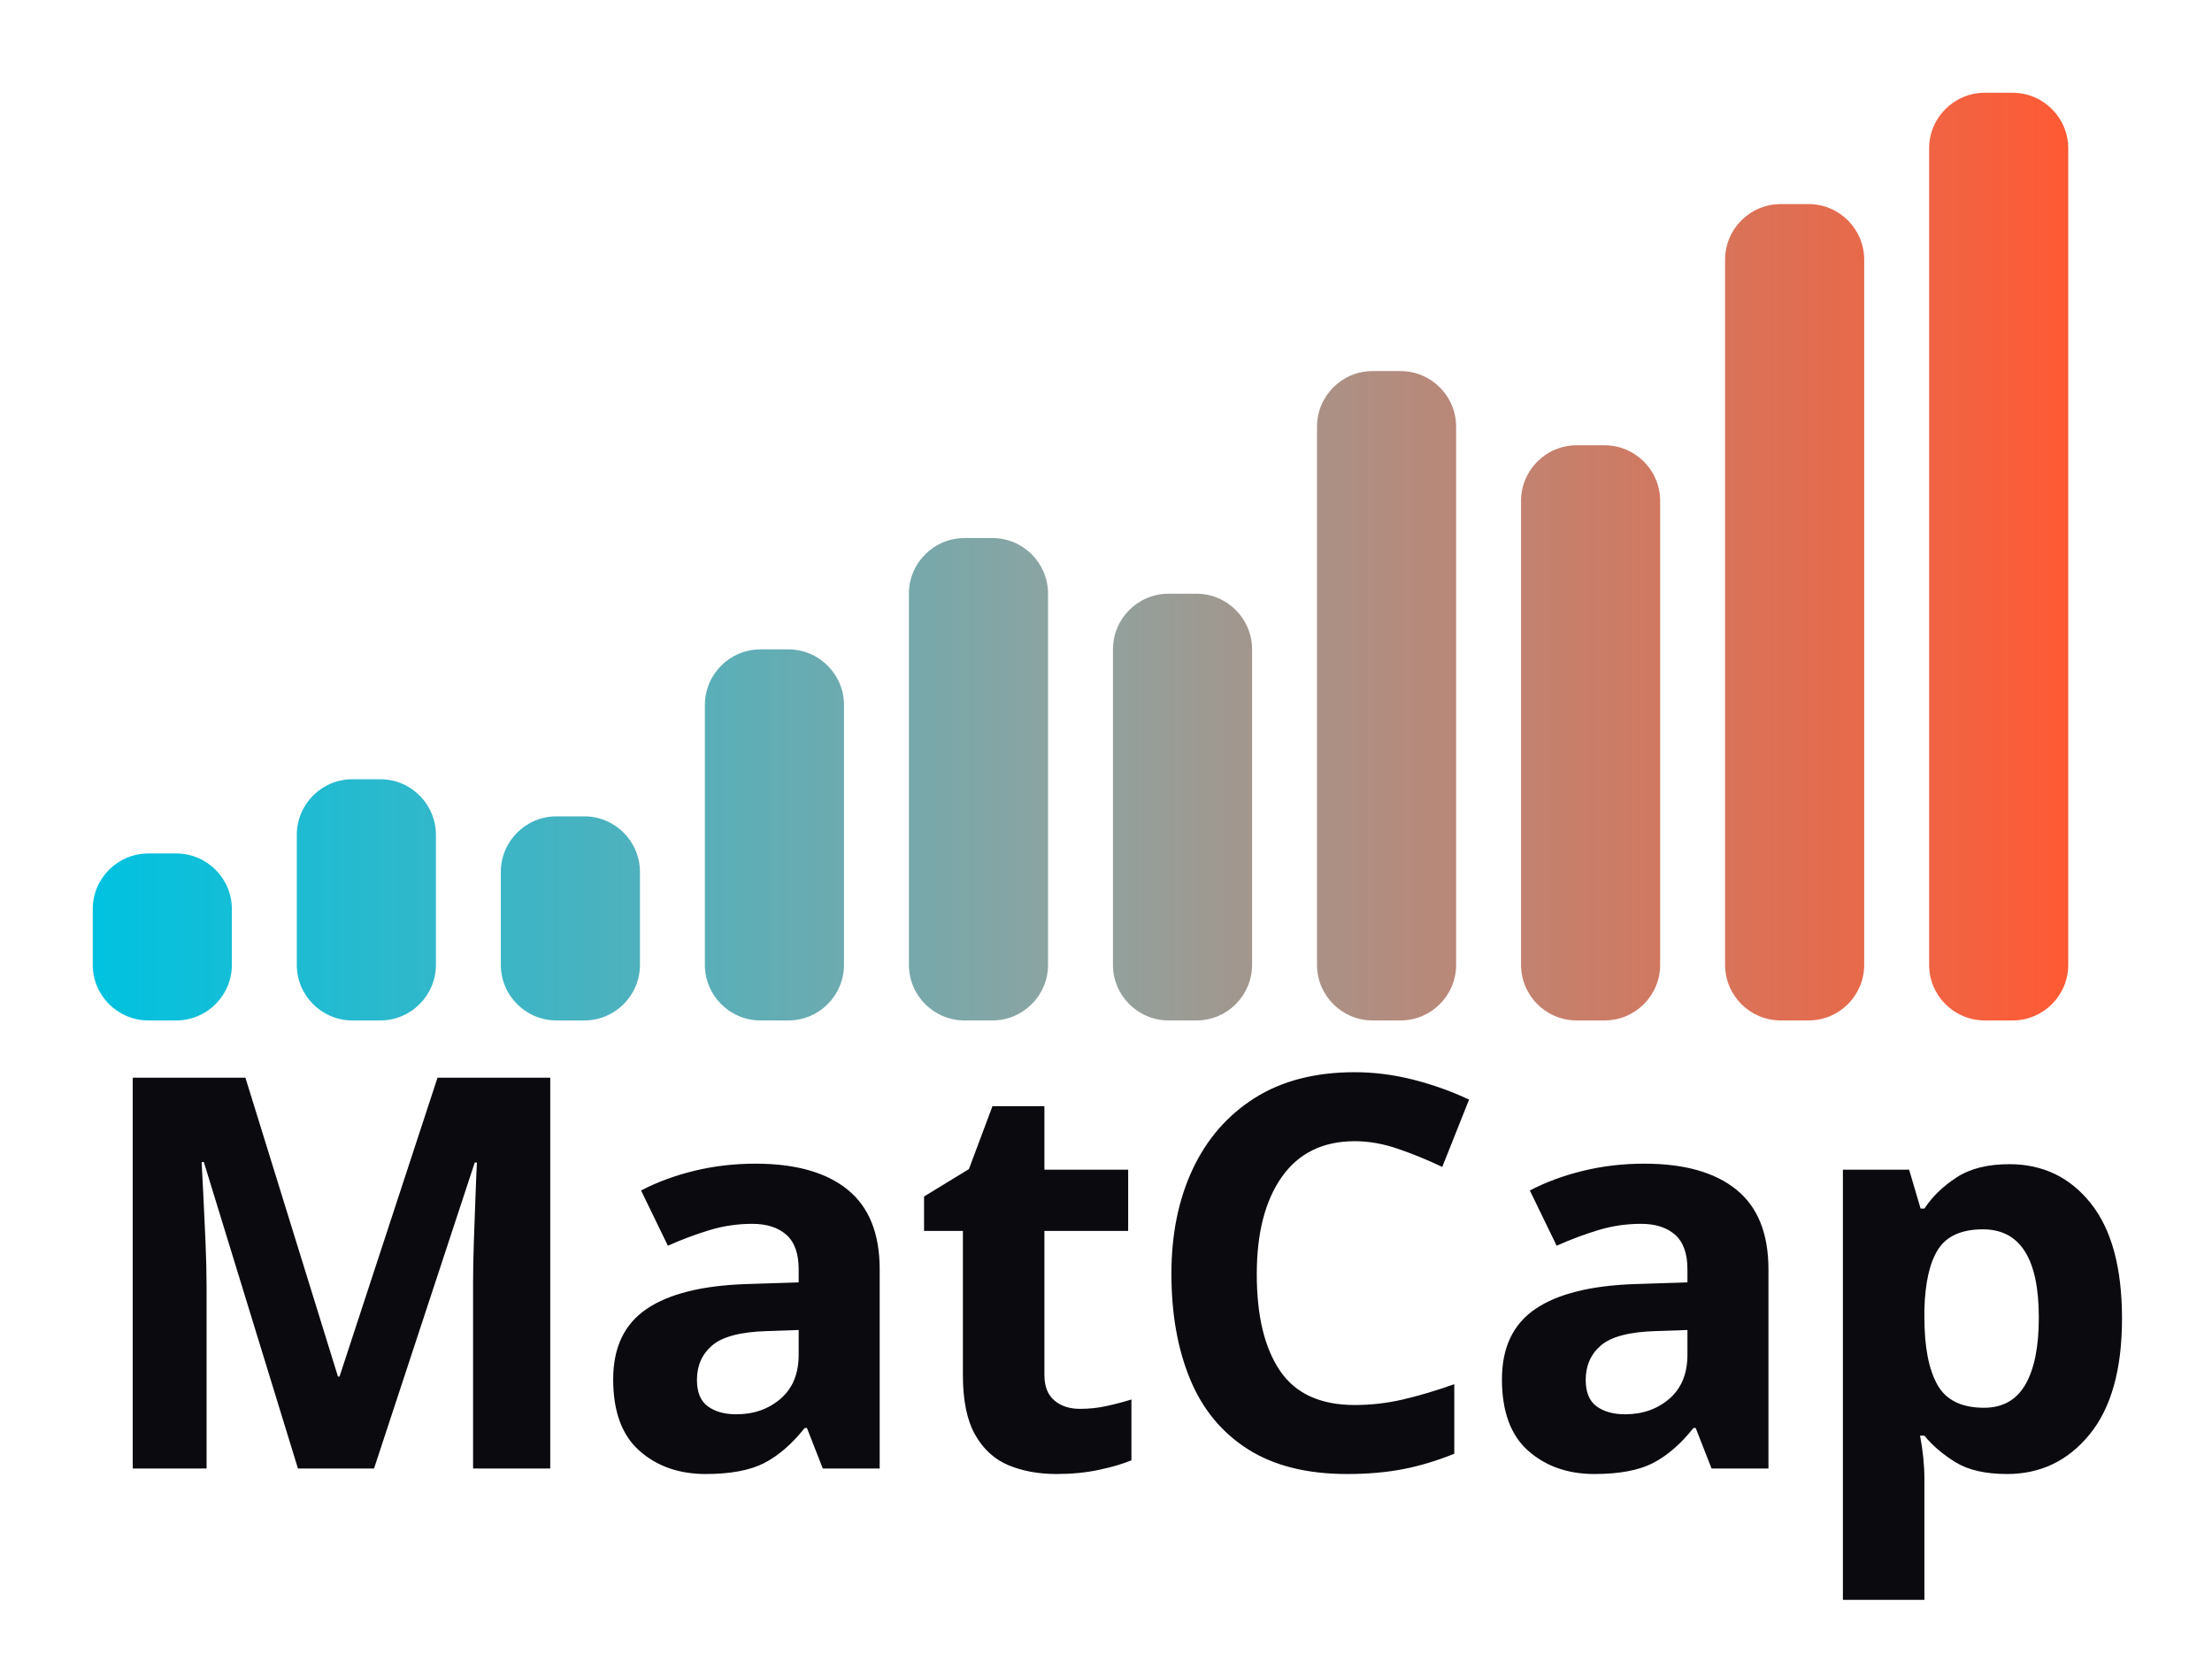
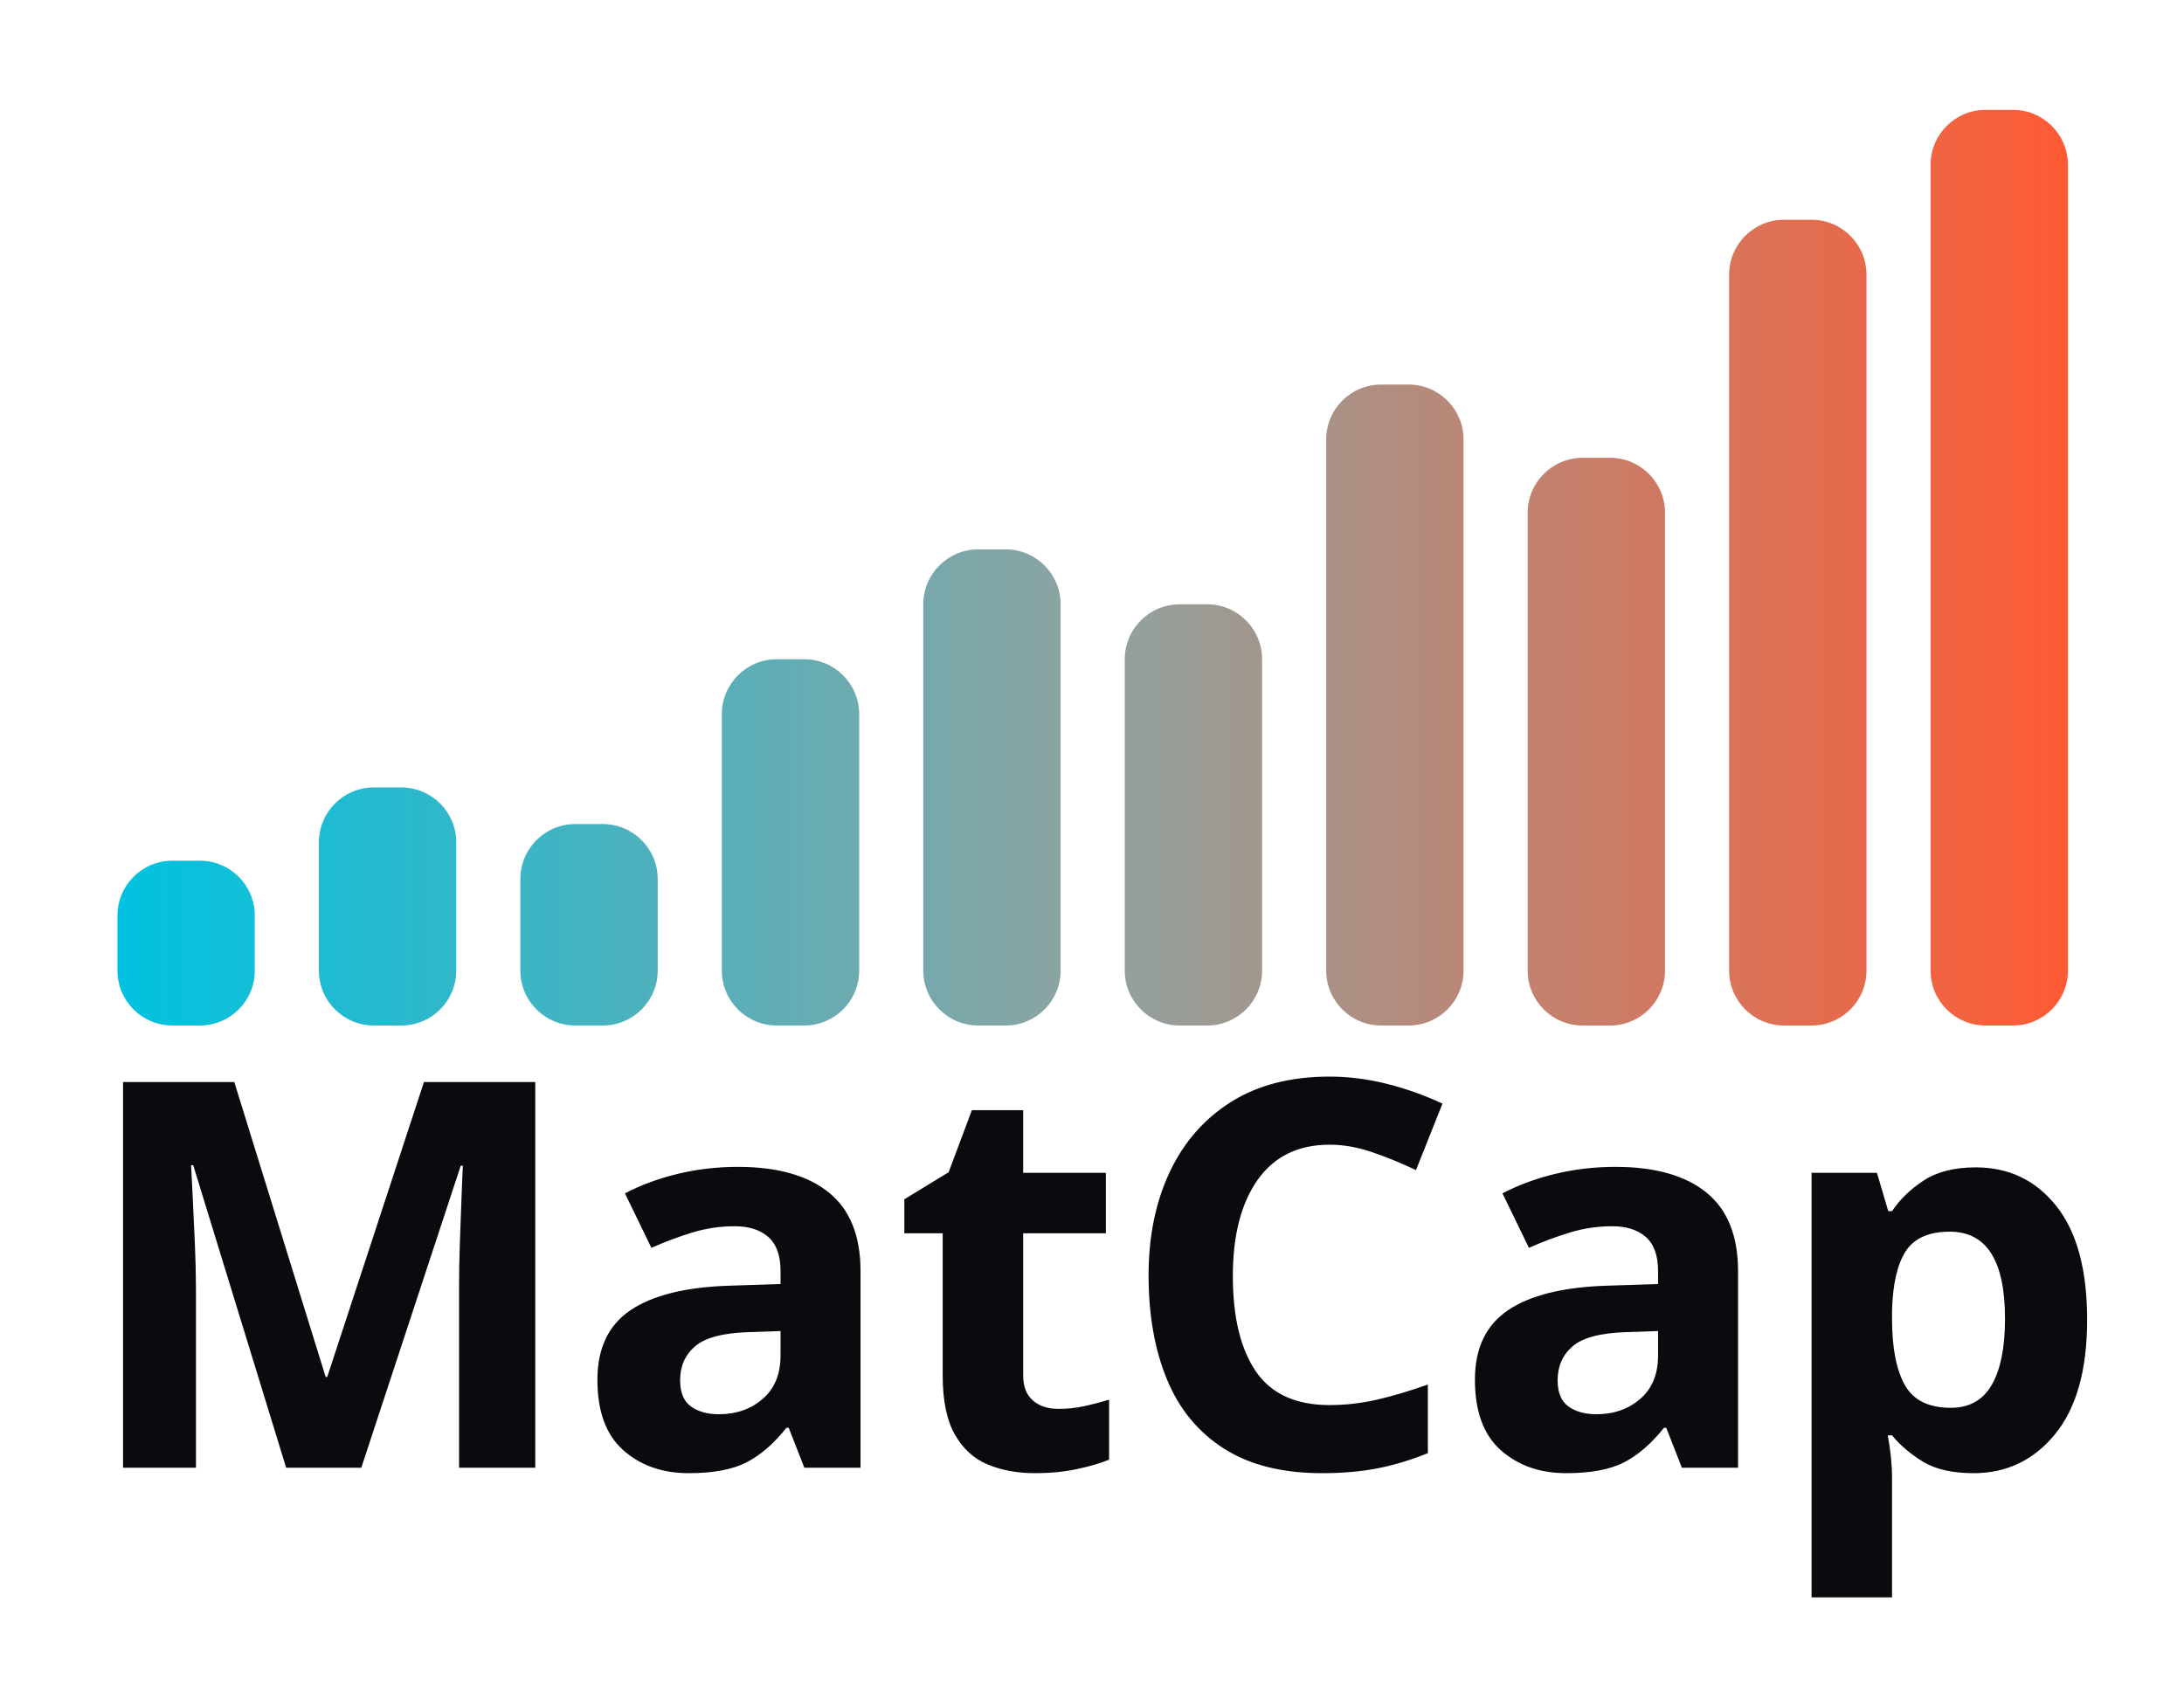
- <svg xmlns="http://www.w3.org/2000/svg" viewBox="0 0 477 360" fill="none">
+ <svg xmlns="http://www.w3.org/2000/svg" viewBox="0 0 477 368" fill="none">
  <defs>
-     <linearGradient id="mc" x1="20" y1="0" x2="446" y2="0" gradientUnits="userSpaceOnUse">
+     <linearGradient id="mc" x1="25.65" y1="0" x2="451.65" y2="0" gradientUnits="userSpaceOnUse">
      <stop offset="0" stop-color="#00C2E0" />
      <stop offset="0.5" stop-color="#8FA3A0" />
      <stop offset="1" stop-color="#FF5A34" />
    </linearGradient>
  </defs>
  <g fill="url(#mc)">
-     <rect x="20" y="184.0" width="30" height="36.0" rx="12" />
-     <rect x="64" y="168.0" width="30" height="52.0" rx="12" />
-     <rect x="108" y="176.0" width="30" height="44.0" rx="12" />
-     <rect x="152" y="140.0" width="30" height="80.0" rx="12" />
-     <rect x="196" y="116.0" width="30" height="104.0" rx="12" />
-     <rect x="240" y="128.0" width="30" height="92.0" rx="12" />
-     <rect x="284" y="80.0" width="30" height="140.0" rx="12" />
-     <rect x="328" y="96.0" width="30" height="124.0" rx="12" />
-     <rect x="372" y="44.0" width="30" height="176.0" rx="12" />
-     <rect x="416" y="20.0" width="30" height="200.0" rx="12" />
+     <rect x="25.65" y="188.0" width="30" height="36.0" rx="12" />
+     <rect x="69.65" y="172.0" width="30" height="52.0" rx="12" />
+     <rect x="113.65" y="180.0" width="30" height="44.0" rx="12" />
+     <rect x="157.65" y="144.0" width="30" height="80.0" rx="12" />
+     <rect x="201.65" y="120.0" width="30" height="104.0" rx="12" />
+     <rect x="245.65" y="132.0" width="30" height="92.0" rx="12" />
+     <rect x="289.65" y="84.0" width="30" height="140.0" rx="12" />
+     <rect x="333.65" y="100.0" width="30" height="124.0" rx="12" />
+     <rect x="377.65" y="48.0" width="30" height="176.0" rx="12" />
+     <rect x="421.65" y="24.0" width="30" height="200.0" rx="12" />
  </g>
-   <text x="18" y="316.6" font-family="'Space Grotesk',sans-serif" font-weight="700" font-size="118" letter-spacing="-2" fill="#0A0A0F">MatCap</text>
+   <text x="238.7" y="320.6" text-anchor="middle" font-family="'Space Grotesk',sans-serif" font-weight="700" font-size="118" letter-spacing="-2" fill="#0A0A0F">MatCap</text>
</svg>
